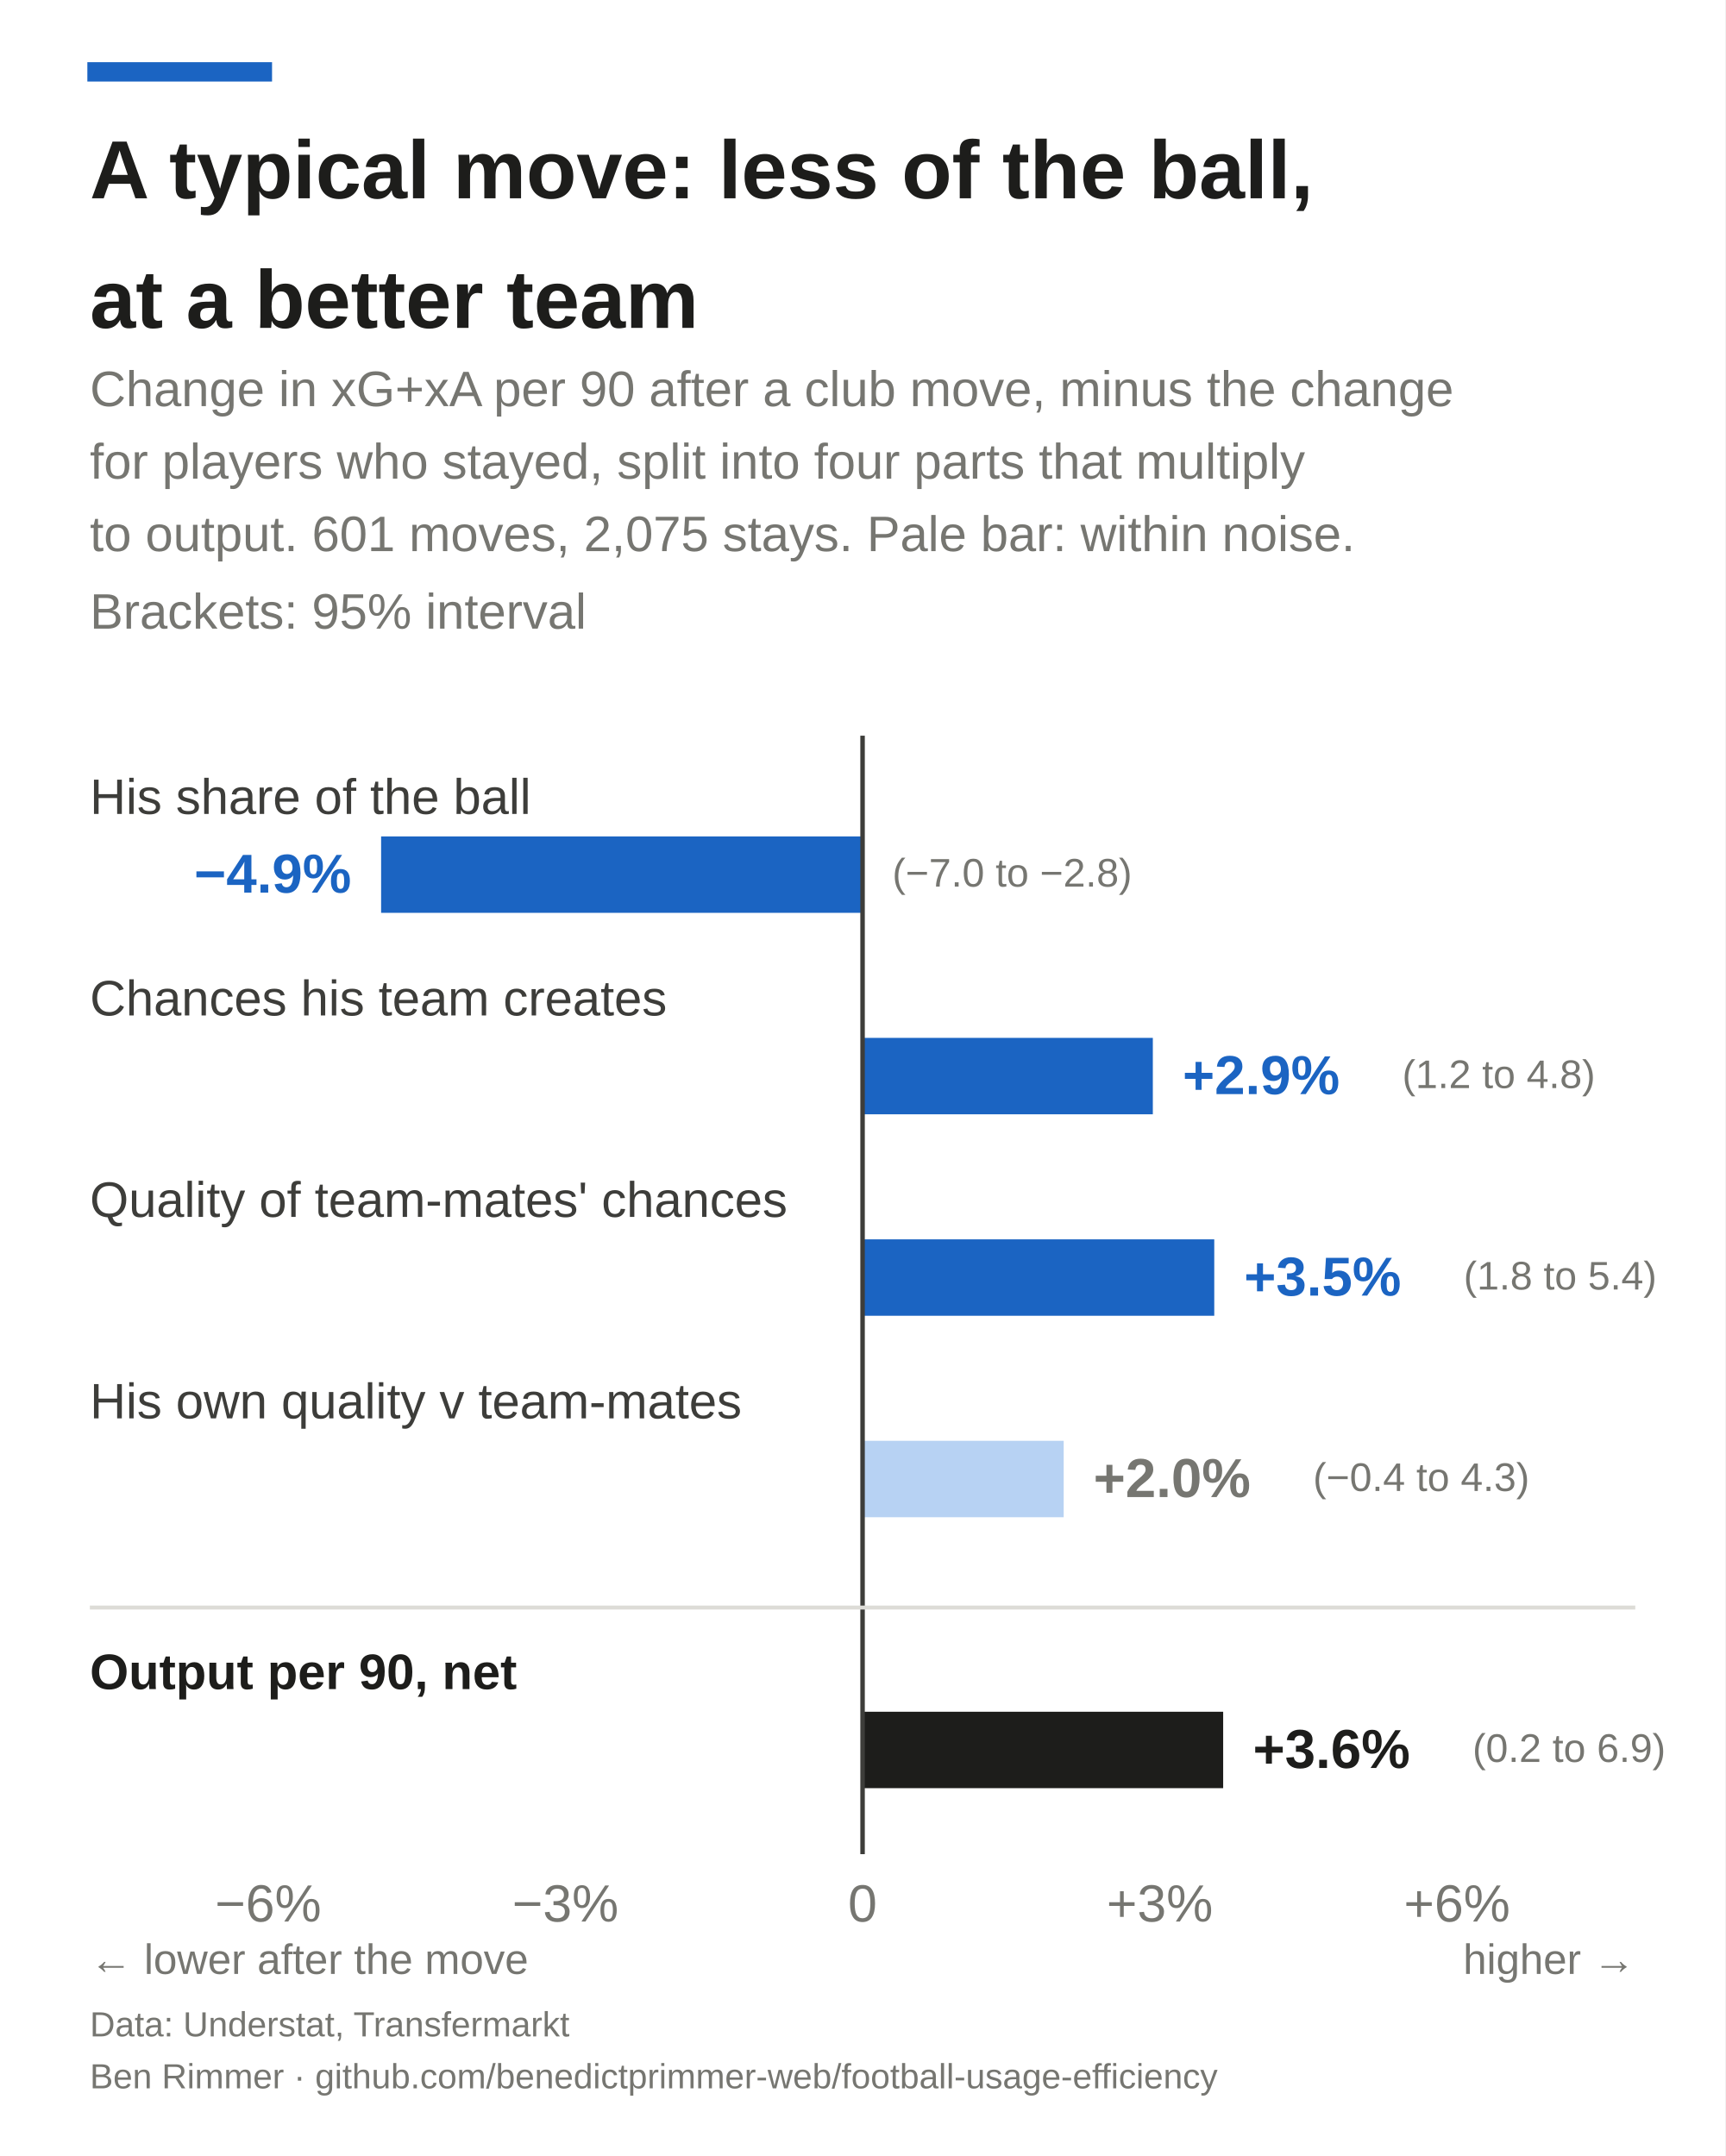
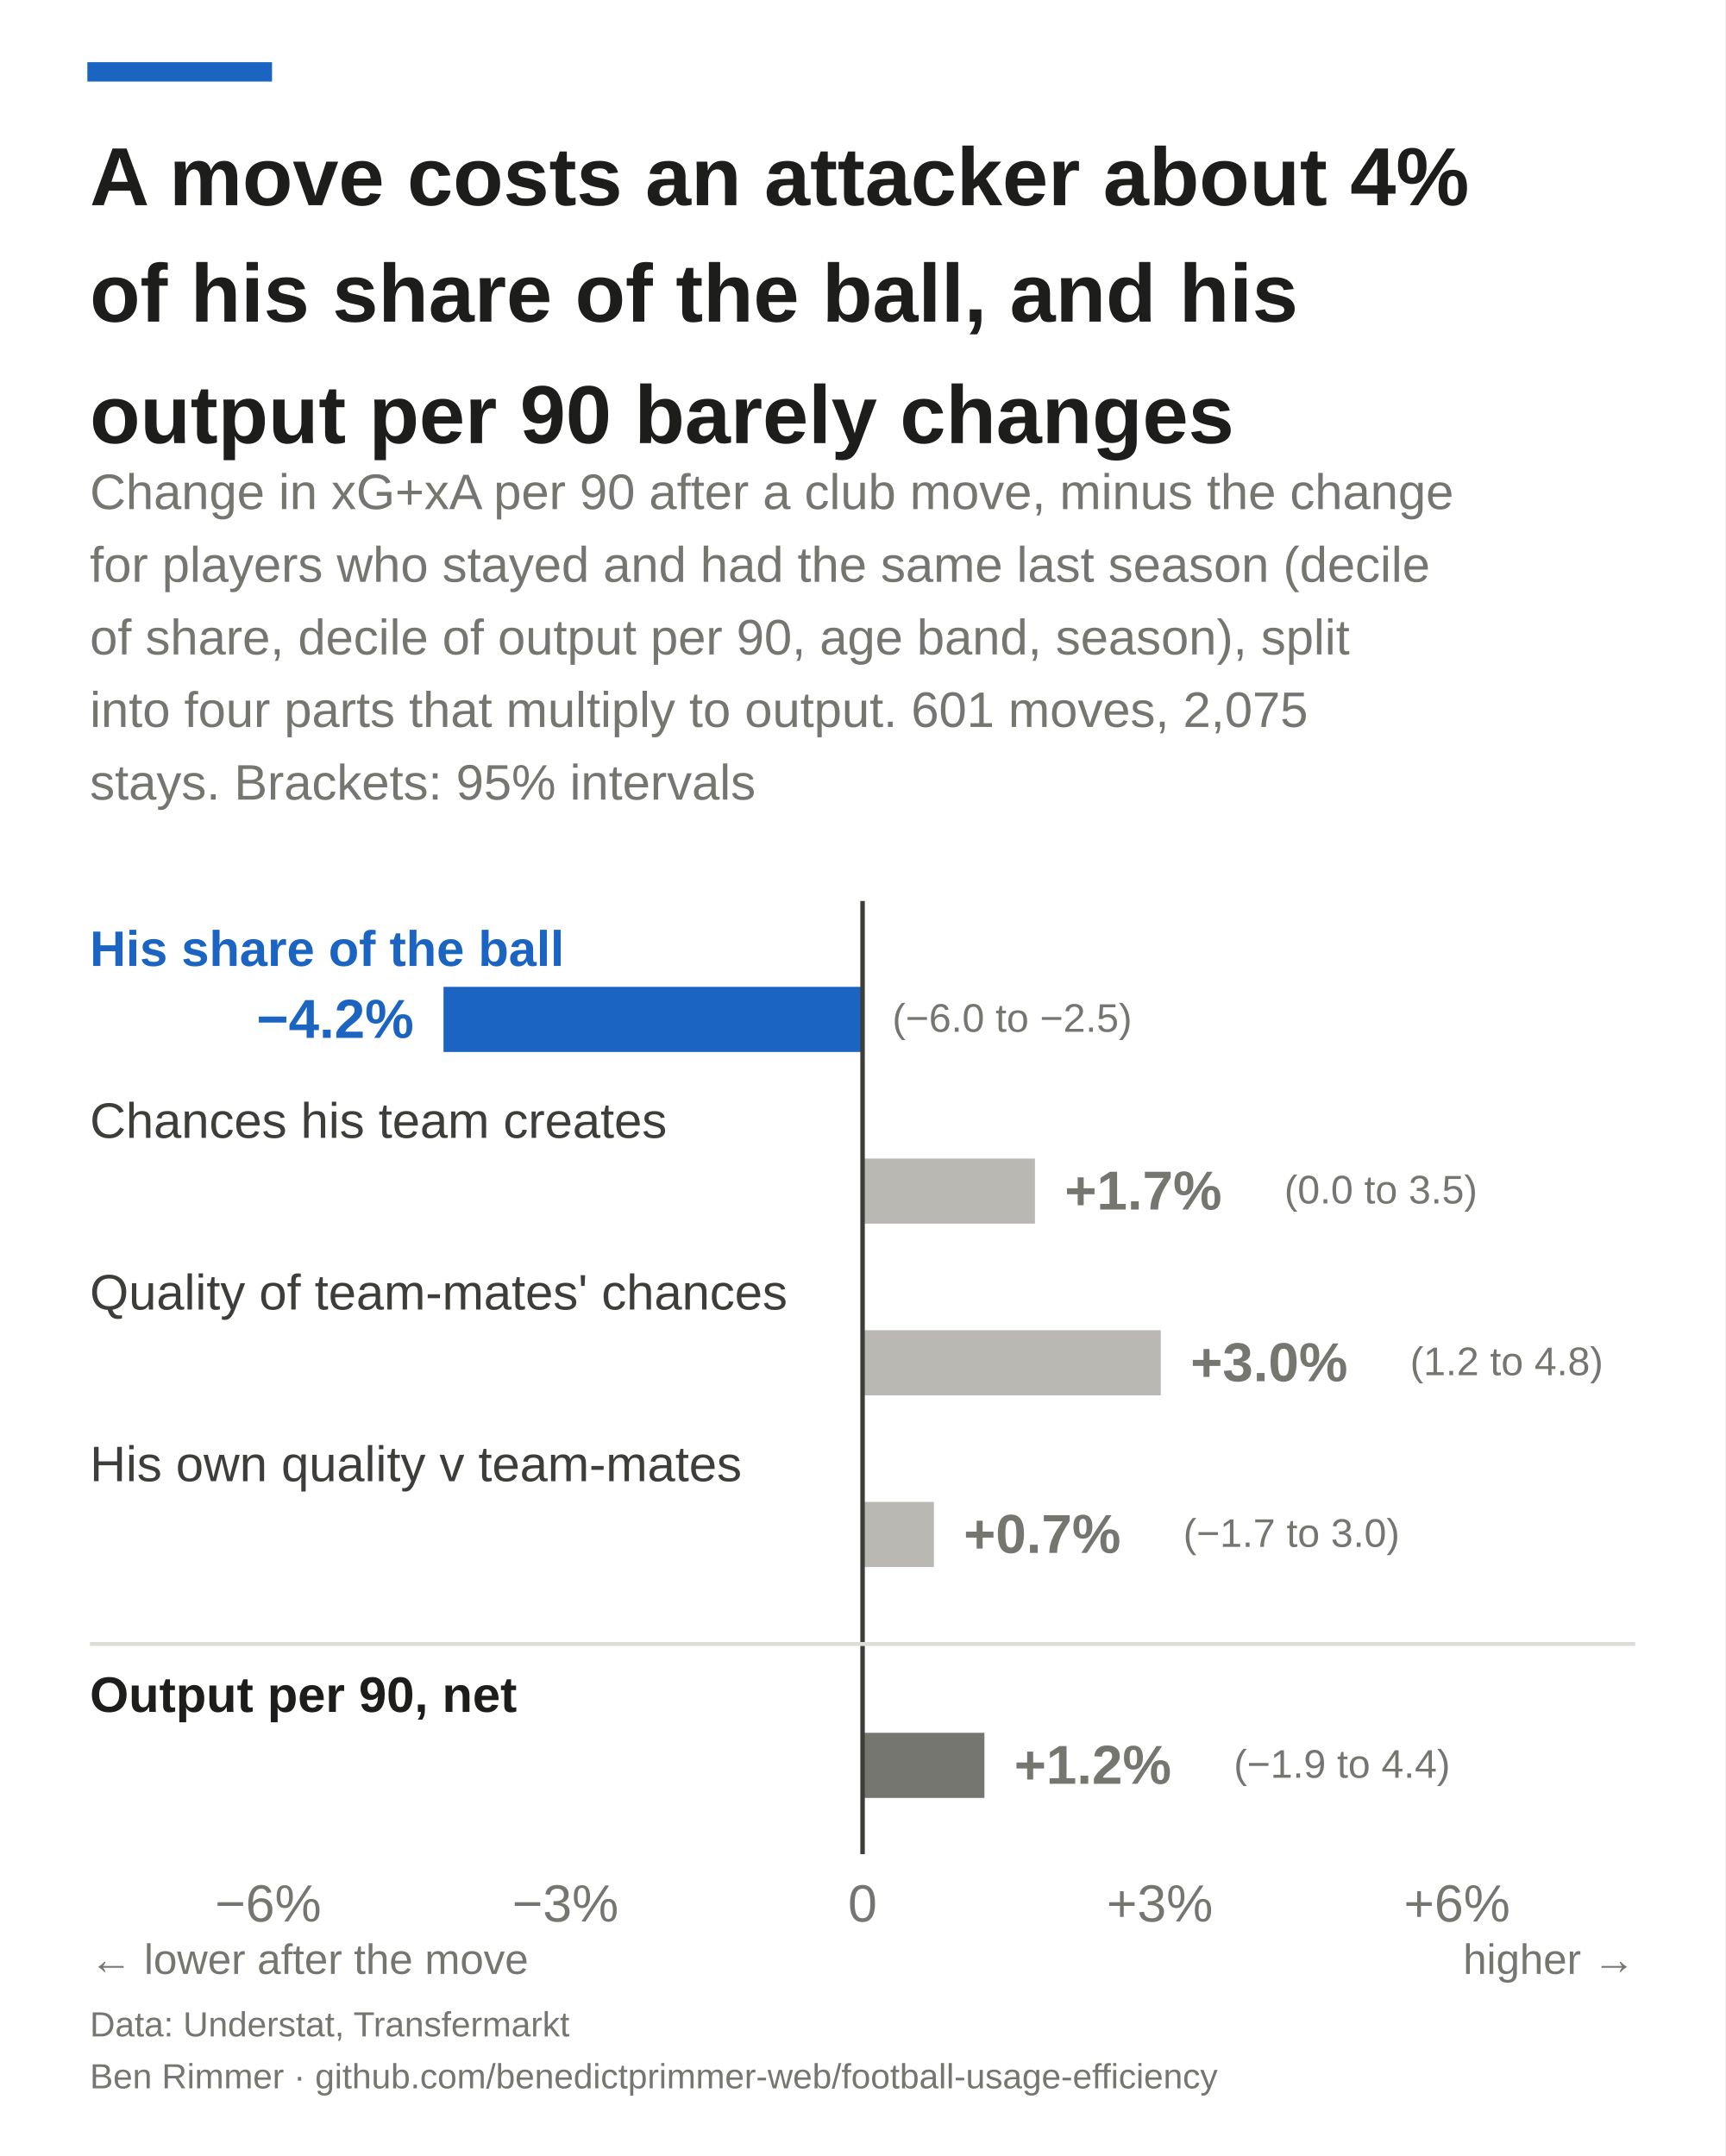
<svg xmlns="http://www.w3.org/2000/svg" width="345.6pt" height="432pt" viewBox="0 0 345.6 432" version="1.1">
  <defs>
    <style type="text/css">*{stroke-linejoin: round; stroke-linecap: butt}</style>
  </defs>
  <g id="figure_1">
    <g id="patch_1">
      <path d="M 0 432  L 345.6 432  L 345.6 0  L 0 0  z " style="fill: #ffffff" />
    </g>
    <g id="axes_1">
      <g id="patch_2">
-         <path d="M 18 371.52  L 327.6 371.52  L 327.6 147.41  L 18 147.41  z " style="fill: #ffffff" />
+         <path d="M 18 371.52  L 327.6 371.52  L 327.6 180.535  L 18 180.535  z " style="fill: #ffffff" />
      </g>
      <g id="patch_3">
-         <path d="M 172.8 182.906  L 76.348 182.906  L 76.348 167.594  L 172.8 167.594  z " clip-path="url(#p0622b02726)" style="fill: #1b64c2" />
+         <path d="M 172.8 210.784  L 88.851 210.784  L 88.851 197.736  L 172.8 197.736  z " clip-path="url(#p143a808f8f)" style="fill: #1b64c2" />
      </g>
      <g id="patch_4">
-         <path d="M 172.8 223.273  L 230.949 223.273  L 230.949 207.961  L 172.8 207.961  z " clip-path="url(#p0622b02726)" style="fill: #1b64c2" />
+         <path d="M 172.8 245.185  L 207.332 245.185  L 207.332 232.137  L 172.8 232.137  z " clip-path="url(#p143a808f8f)" style="fill: #b9b8b3" />
      </g>
      <g id="patch_5">
-         <path d="M 172.8 263.641  L 243.254 263.641  L 243.254 248.329  L 172.8 248.329  z " clip-path="url(#p0622b02726)" style="fill: #1b64c2" />
+         <path d="M 172.8 279.586  L 232.537 279.586  L 232.537 266.538  L 172.8 266.538  z " clip-path="url(#p143a808f8f)" style="fill: #b9b8b3" />
      </g>
      <g id="patch_6">
-         <path d="M 172.8 304.009  L 213.088 304.009  L 213.088 288.697  L 172.8 288.697  z " clip-path="url(#p0622b02726)" style="fill: #b7d2f3" />
+         <path d="M 172.8 313.987  L 187.089 313.987  L 187.089 300.939  L 172.8 300.939  z " clip-path="url(#p143a808f8f)" style="fill: #b9b8b3" />
      </g>
      <g id="patch_7">
-         <path d="M 172.8 358.296  L 245.04 358.296  L 245.04 342.984  L 172.8 342.984  z " clip-path="url(#p0622b02726)" style="fill: #1d1d1b" />
+         <path d="M 172.8 360.251  L 197.211 360.251  L 197.211 347.202  L 172.8 347.202  z " clip-path="url(#p143a808f8f)" style="fill: #767671" />
      </g>
      <g id="matplotlib.axis_1">
        <g id="xtick_1">
          <g id="line2d_1" />
          <g id="text_1">
            <text style="font-size: 10.5px; font-family: 'Helvetica Neue', 'Arial', 'DejaVu Sans'; text-anchor: middle; fill: #767671" x="53.723" y="385.016" transform="rotate(-0 53.72308 385.016)">−6%</text>
          </g>
        </g>
        <g id="xtick_2">
          <g id="line2d_2" />
          <g id="text_2">
            <text style="font-size: 10.5px; font-family: 'Helvetica Neue', 'Arial', 'DejaVu Sans'; text-anchor: middle; fill: #767671" x="113.262" y="385.016" transform="rotate(-0 113.2615 385.016)">−3%</text>
          </g>
        </g>
        <g id="xtick_3">
          <g id="line2d_3" />
          <g id="text_3">
            <text style="font-size: 10.5px; font-family: 'Helvetica Neue', 'Arial', 'DejaVu Sans'; text-anchor: middle; fill: #767671" x="172.8" y="385.016" transform="rotate(-0 172.8 385.016)">0</text>
          </g>
        </g>
        <g id="xtick_4">
          <g id="line2d_4" />
          <g id="text_4">
            <text style="font-size: 10.5px; font-family: 'Helvetica Neue', 'Arial', 'DejaVu Sans'; text-anchor: middle; fill: #767671" x="232.338" y="385.016" transform="rotate(-0 232.3385 385.016)">+3%</text>
          </g>
        </g>
        <g id="xtick_5">
          <g id="line2d_5" />
          <g id="text_5">
            <text style="font-size: 10.5px; font-family: 'Helvetica Neue', 'Arial', 'DejaVu Sans'; text-anchor: middle; fill: #767671" x="291.877" y="385.016" transform="rotate(-0 291.8769 385.016)">+6%</text>
          </g>
        </g>
      </g>
      <g id="matplotlib.axis_2" />
      <g id="line2d_6">
-         <path d="M 172.8 371.52  L 172.8 147.41  " clip-path="url(#p0622b02726)" style="fill: none; stroke: #3d3d3a; stroke-width: 0.9; stroke-linecap: square" />
+         <path d="M 172.8 371.52  L 172.8 180.535  " clip-path="url(#p143a808f8f)" style="fill: none; stroke: #3d3d3a; stroke-width: 0.9; stroke-linecap: square" />
      </g>
      <g id="line2d_7">
-         <path d="M 18 322.104  L 327.6 322.104  " clip-path="url(#p0622b02726)" style="fill: none; stroke: #dddcd7; stroke-width: 0.8; stroke-linecap: square" />
+         <path d="M 18 329.408  L 327.6 329.408  " clip-path="url(#p143a808f8f)" style="fill: none; stroke: #dddcd7; stroke-width: 0.8; stroke-linecap: square" />
      </g>
      <g id="text_6">
-         <text style="font-weight: 700; font-size: 11px; font-family: 'Helvetica Neue', 'Arial', 'DejaVu Sans'; text-anchor: end; fill: #1b64c2" x="70.394" y="178.862" transform="rotate(-0 70.39385 178.862)">−4.9%</text>
+         <text style="font-weight: 700; font-size: 11px; font-family: 'Helvetica Neue', 'Arial', 'DejaVu Sans'; text-anchor: end; fill: #1b64c2" x="82.897" y="207.954" transform="rotate(-0 82.89692 207.9543)">−4.2%</text>
      </g>
      <g id="text_7">
-         <text style="font-size: 8px; font-family: 'Helvetica Neue', 'Arial', 'DejaVu Sans'; text-anchor: start; fill: #767671" x="178.754" y="177.649" transform="rotate(-0 178.7538 177.649)">(−7.0 to −2.8)</text>
+         <text style="font-size: 8px; font-family: 'Helvetica Neue', 'Arial', 'DejaVu Sans'; text-anchor: start; fill: #767671" x="178.754" y="206.741" transform="rotate(-0 178.7538 206.7413)">(−6.0 to −2.5)</text>
      </g>
      <g id="text_8">
-         <text style="font-size: 10px; font-family: 'Helvetica Neue', 'Arial', 'DejaVu Sans'; text-anchor: start; fill: #3d3d3a" x="18" y="163.097" transform="rotate(-0 18 163.0974)">His share of the ball</text>
+         <text style="font-weight: 700; font-size: 10px; font-family: 'Helvetica Neue', 'Arial', 'DejaVu Sans'; text-anchor: start; fill: #1b64c2" x="18" y="193.549" transform="rotate(-0 18 193.5489)">His share of the ball</text>
      </g>
      <g id="text_9">
-         <text style="font-weight: 700; font-size: 11px; font-family: 'Helvetica Neue', 'Arial', 'DejaVu Sans'; text-anchor: start; fill: #1b64c2" x="236.903" y="219.23" transform="rotate(-0 236.9031 219.2296)">+2.9%</text>
+         <text style="font-weight: 700; font-size: 11px; font-family: 'Helvetica Neue', 'Arial', 'DejaVu Sans'; text-anchor: start; fill: #767671" x="213.286" y="242.355" transform="rotate(-0 213.2862 242.3554)">+1.7%</text>
      </g>
      <g id="text_10">
-         <text style="font-size: 8px; font-family: 'Helvetica Neue', 'Arial', 'DejaVu Sans'; text-anchor: start; fill: #767671" x="280.903" y="218.017" transform="rotate(-0 280.9031 218.0166)">(1.2 to 4.8)</text>
+         <text style="font-size: 8px; font-family: 'Helvetica Neue', 'Arial', 'DejaVu Sans'; text-anchor: start; fill: #767671" x="257.286" y="241.142" transform="rotate(-0 257.2862 241.1424)">(0.0 to 3.5)</text>
      </g>
      <g id="text_11">
-         <text style="font-size: 10px; font-family: 'Helvetica Neue', 'Arial', 'DejaVu Sans'; text-anchor: start; fill: #3d3d3a" x="18" y="203.465" transform="rotate(-0 18 203.4651)">Chances his team creates</text>
+         <text style="font-size: 10px; font-family: 'Helvetica Neue', 'Arial', 'DejaVu Sans'; text-anchor: start; fill: #3d3d3a" x="18" y="227.99" transform="rotate(-0 18 227.9899)">Chances his team creates</text>
      </g>
      <g id="text_12">
-         <text style="font-weight: 700; font-size: 11px; font-family: 'Helvetica Neue', 'Arial', 'DejaVu Sans'; text-anchor: start; fill: #1b64c2" x="249.208" y="259.597" transform="rotate(-0 249.2077 259.5972)">+3.5%</text>
+         <text style="font-weight: 700; font-size: 11px; font-family: 'Helvetica Neue', 'Arial', 'DejaVu Sans'; text-anchor: start; fill: #767671" x="238.491" y="276.756" transform="rotate(-0 238.4908 276.7564)">+3.0%</text>
      </g>
      <g id="text_13">
-         <text style="font-size: 8px; font-family: 'Helvetica Neue', 'Arial', 'DejaVu Sans'; text-anchor: start; fill: #767671" x="293.208" y="258.384" transform="rotate(-0 293.2077 258.3842)">(1.8 to 5.4)</text>
+         <text style="font-size: 8px; font-family: 'Helvetica Neue', 'Arial', 'DejaVu Sans'; text-anchor: start; fill: #767671" x="282.491" y="275.543" transform="rotate(-0 282.4908 275.5434)">(1.2 to 4.8)</text>
      </g>
      <g id="text_14">
-         <text style="font-size: 10px; font-family: 'Helvetica Neue', 'Arial', 'DejaVu Sans'; text-anchor: start; fill: #3d3d3a" x="18" y="243.833" transform="rotate(-0 18 243.8327)">Quality of team-mates' chances</text>
+         <text style="font-size: 10px; font-family: 'Helvetica Neue', 'Arial', 'DejaVu Sans'; text-anchor: start; fill: #3d3d3a" x="18" y="262.391" transform="rotate(-0 18 262.3909)">Quality of team-mates' chances</text>
      </g>
      <g id="text_15">
-         <text style="font-weight: 700; font-size: 11px; font-family: 'Helvetica Neue', 'Arial', 'DejaVu Sans'; text-anchor: start; fill: #767671" x="219.042" y="299.965" transform="rotate(-0 219.0415 299.9649)">+2.0%</text>
+         <text style="font-weight: 700; font-size: 11px; font-family: 'Helvetica Neue', 'Arial', 'DejaVu Sans'; text-anchor: start; fill: #767671" x="193.043" y="311.157" transform="rotate(-0 193.0431 311.1574)">+0.7%</text>
      </g>
      <g id="text_16">
-         <text style="font-size: 8px; font-family: 'Helvetica Neue', 'Arial', 'DejaVu Sans'; text-anchor: start; fill: #767671" x="263.042" y="298.752" transform="rotate(-0 263.0415 298.7519)">(−0.4 to 4.3)</text>
+         <text style="font-size: 8px; font-family: 'Helvetica Neue', 'Arial', 'DejaVu Sans'; text-anchor: start; fill: #767671" x="237.043" y="309.944" transform="rotate(-0 237.0431 309.9444)">(−1.7 to 3.0)</text>
      </g>
      <g id="text_17">
-         <text style="font-size: 10px; font-family: 'Helvetica Neue', 'Arial', 'DejaVu Sans'; text-anchor: start; fill: #3d3d3a" x="18" y="284.2" transform="rotate(-0 18 284.2004)">His own quality v team-mates</text>
+         <text style="font-size: 10px; font-family: 'Helvetica Neue', 'Arial', 'DejaVu Sans'; text-anchor: start; fill: #3d3d3a" x="18" y="296.792" transform="rotate(-0 18 296.792)">His own quality v team-mates</text>
      </g>
      <g id="text_18">
-         <text style="font-weight: 700; font-size: 11px; font-family: 'Helvetica Neue', 'Arial', 'DejaVu Sans'; text-anchor: start; fill: #1d1d1b" x="250.994" y="354.252" transform="rotate(-0 250.9938 354.2524)">+3.6%</text>
+         <text style="font-weight: 700; font-size: 11px; font-family: 'Helvetica Neue', 'Arial', 'DejaVu Sans'; text-anchor: start; fill: #767671" x="203.165" y="357.421" transform="rotate(-0 203.1646 357.4209)">+1.2%</text>
      </g>
      <g id="text_19">
-         <text style="font-size: 8px; font-family: 'Helvetica Neue', 'Arial', 'DejaVu Sans'; text-anchor: start; fill: #767671" x="294.994" y="353.039" transform="rotate(-0 294.9938 353.0394)">(0.2 to 6.9)</text>
+         <text style="font-size: 8px; font-family: 'Helvetica Neue', 'Arial', 'DejaVu Sans'; text-anchor: start; fill: #767671" x="247.165" y="356.208" transform="rotate(-0 247.1646 356.2079)">(−1.9 to 4.4)</text>
      </g>
      <g id="text_20">
-         <text style="font-weight: 700; font-size: 10px; font-family: 'Helvetica Neue', 'Arial', 'DejaVu Sans'; text-anchor: start; fill: #1d1d1b" x="18" y="338.448" transform="rotate(-0 18 338.4479)">Output per 90, net</text>
+         <text style="font-weight: 700; font-size: 10px; font-family: 'Helvetica Neue', 'Arial', 'DejaVu Sans'; text-anchor: start; fill: #1d1d1b" x="18" y="343.015" transform="rotate(-0 18 343.0154)">Output per 90, net</text>
      </g>
      <g id="text_21">
        <text style="font-size: 8.5px; font-family: 'Helvetica Neue', 'Arial', 'DejaVu Sans'; text-anchor: start; fill: #767671" x="18" y="395.52" transform="rotate(-0 18 395.52)">← lower after the move</text>
      </g>
      <g id="text_22">
        <text style="font-size: 8.5px; font-family: 'Helvetica Neue', 'Arial', 'DejaVu Sans'; text-anchor: end; fill: #767671" x="327.6" y="395.52" transform="rotate(-0 327.6 395.52)">higher →</text>
      </g>
    </g>
    <g id="patch_8">
      <path d="M 18 15.84  L 54 15.84  L 54 12.96  L 18 12.96  z " style="fill: #1b64c2; stroke: #1b64c2; stroke-linejoin: miter" />
    </g>
    <g id="text_23">
-       <text style="font-weight: 700; font-size: 16.5px; font-family: 'Helvetica Neue', 'Arial', 'DejaVu Sans'; fill: #1d1d1b" transform="translate(18 39.73078)">A typical move: less of the ball,</text>
-       <text style="font-weight: 700; font-size: 16.5px; font-family: 'Helvetica Neue', 'Arial', 'DejaVu Sans'; fill: #1d1d1b" transform="translate(18 65.70152)">at a better team</text>
+       <text style="font-weight: 700; font-size: 16.5px; font-family: 'Helvetica Neue', 'Arial', 'DejaVu Sans'; fill: #1d1d1b" transform="translate(18 41.11652)">A move costs an attacker about 4%</text>
+       <text style="font-weight: 700; font-size: 16.5px; font-family: 'Helvetica Neue', 'Arial', 'DejaVu Sans'; fill: #1d1d1b" transform="translate(18 64.44727)">of his share of the ball, and his</text>
+       <text style="font-weight: 700; font-size: 16.5px; font-family: 'Helvetica Neue', 'Arial', 'DejaVu Sans'; fill: #1d1d1b" transform="translate(18 88.78477)">output per 90 barely changes</text>
    </g>
    <g id="text_24">
-       <text style="font-size: 10px; font-family: 'Helvetica Neue', 'Arial', 'DejaVu Sans'; fill: #767671" transform="translate(18 81.38062)">Change in xG+xA per 90 after a club move, minus the change</text>
-       <text style="font-size: 10px; font-family: 'Helvetica Neue', 'Arial', 'DejaVu Sans'; fill: #767671" transform="translate(18 95.90875)">for players who stayed, split into four parts that multiply</text>
-       <text style="font-size: 10px; font-family: 'Helvetica Neue', 'Arial', 'DejaVu Sans'; fill: #767671" transform="translate(18 110.4314)">to output. 601 moves, 2,075 stays. Pale bar: within noise.</text>
-       <text style="font-size: 10px; font-family: 'Helvetica Neue', 'Arial', 'DejaVu Sans'; fill: #767671" transform="translate(18 125.9642)">Brackets: 95% interval</text>
+       <text style="font-size: 10px; font-family: 'Helvetica Neue', 'Arial', 'DejaVu Sans'; fill: #767671" transform="translate(18 102.0056)">Change in xG+xA per 90 after a club move, minus the change</text>
+       <text style="font-size: 10px; font-family: 'Helvetica Neue', 'Arial', 'DejaVu Sans'; fill: #767671" transform="translate(18 116.5783)">for players who stayed and had the same last season (decile</text>
+       <text style="font-size: 10px; font-family: 'Helvetica Neue', 'Arial', 'DejaVu Sans'; fill: #767671" transform="translate(18 131.1306)">of share, decile of output per 90, age band, season), split</text>
+       <text style="font-size: 10px; font-family: 'Helvetica Neue', 'Arial', 'DejaVu Sans'; fill: #767671" transform="translate(18 145.6587)">into four parts that multiply to output. 601 moves, 2,075</text>
+       <text style="font-size: 10px; font-family: 'Helvetica Neue', 'Arial', 'DejaVu Sans'; fill: #767671" transform="translate(18 160.2212)">stays. Brackets: 95% intervals</text>
    </g>
    <g id="text_25">
      <text style="font-size: 7px; font-family: 'Helvetica Neue', 'Arial', 'DejaVu Sans'; fill: #767671" transform="translate(18 408.0341)">Data: Understat, Transfermarkt</text>
      <text style="font-size: 7px; font-family: 'Helvetica Neue', 'Arial', 'DejaVu Sans'; fill: #767671" transform="translate(18 418.4458)">Ben Rimmer · github.com/benedictprimmer-web/football-usage-efficiency</text>
    </g>
  </g>
  <defs>
-     <clipPath id="p0622b02726">
-       <rect x="18" y="147.41" width="309.6" height="224.11" />
+     <clipPath id="p143a808f8f">
+       <rect x="18" y="180.535" width="309.6" height="190.985" />
    </clipPath>
  </defs>
</svg>
